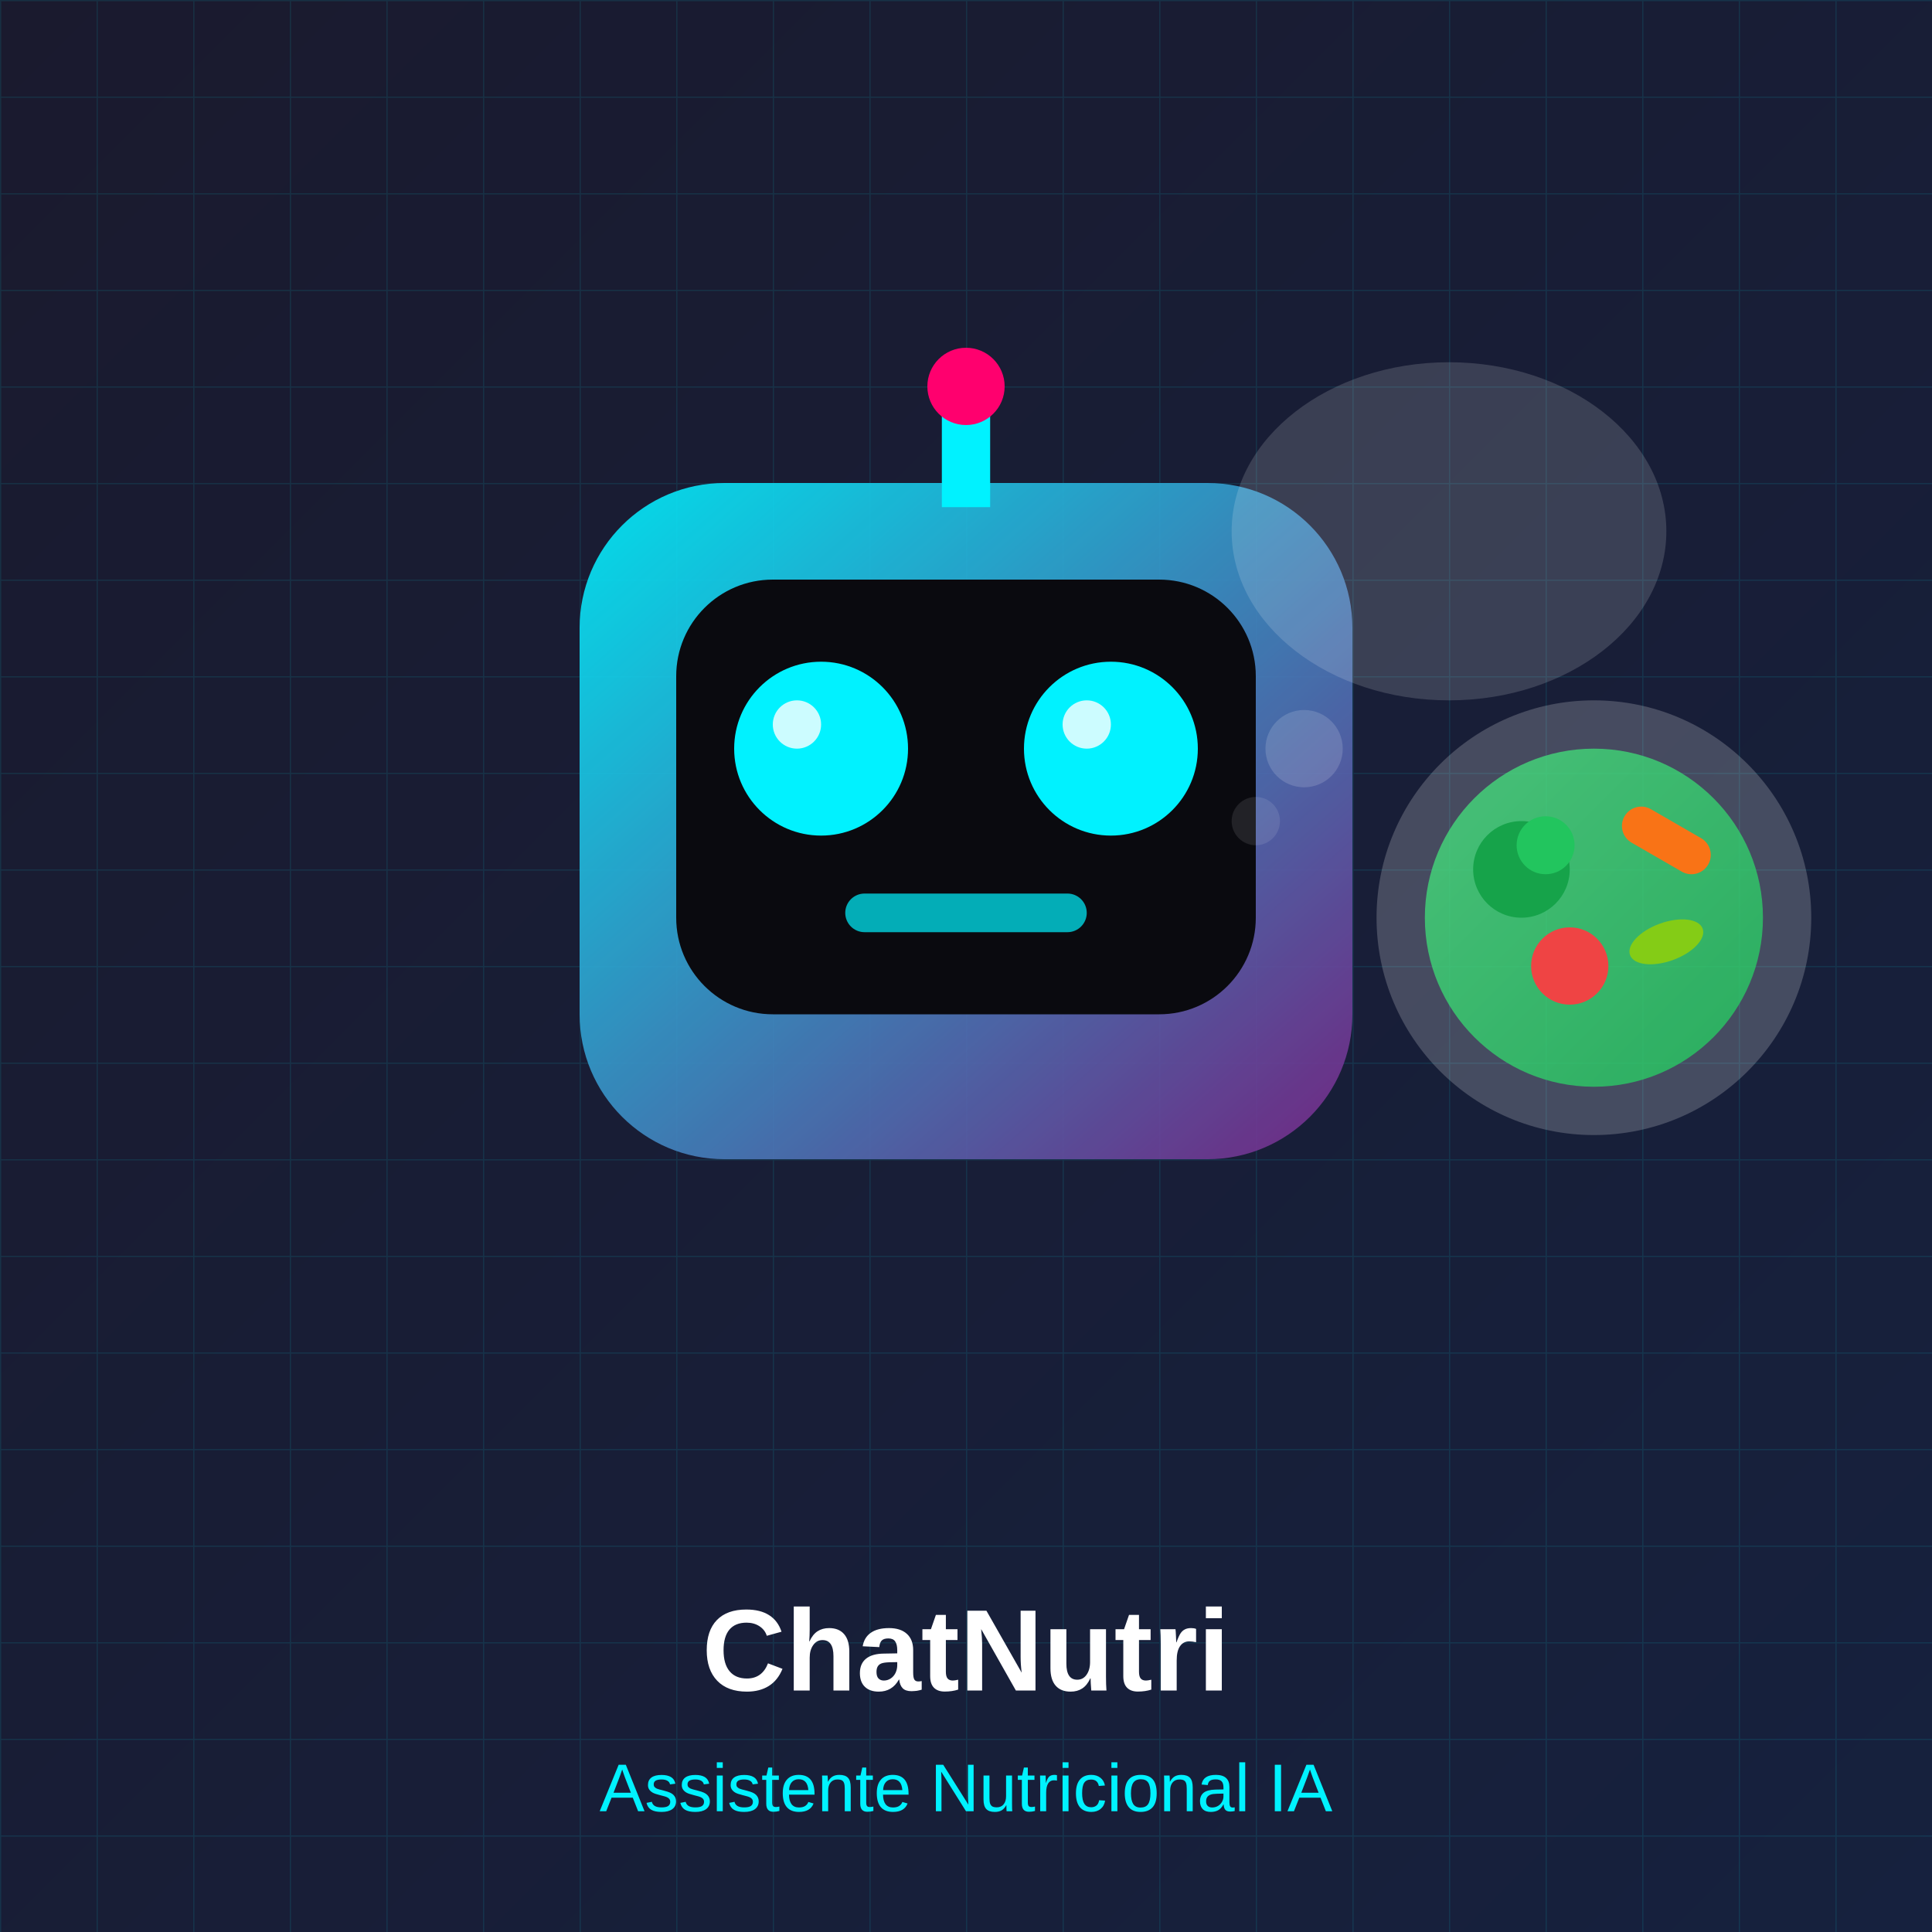
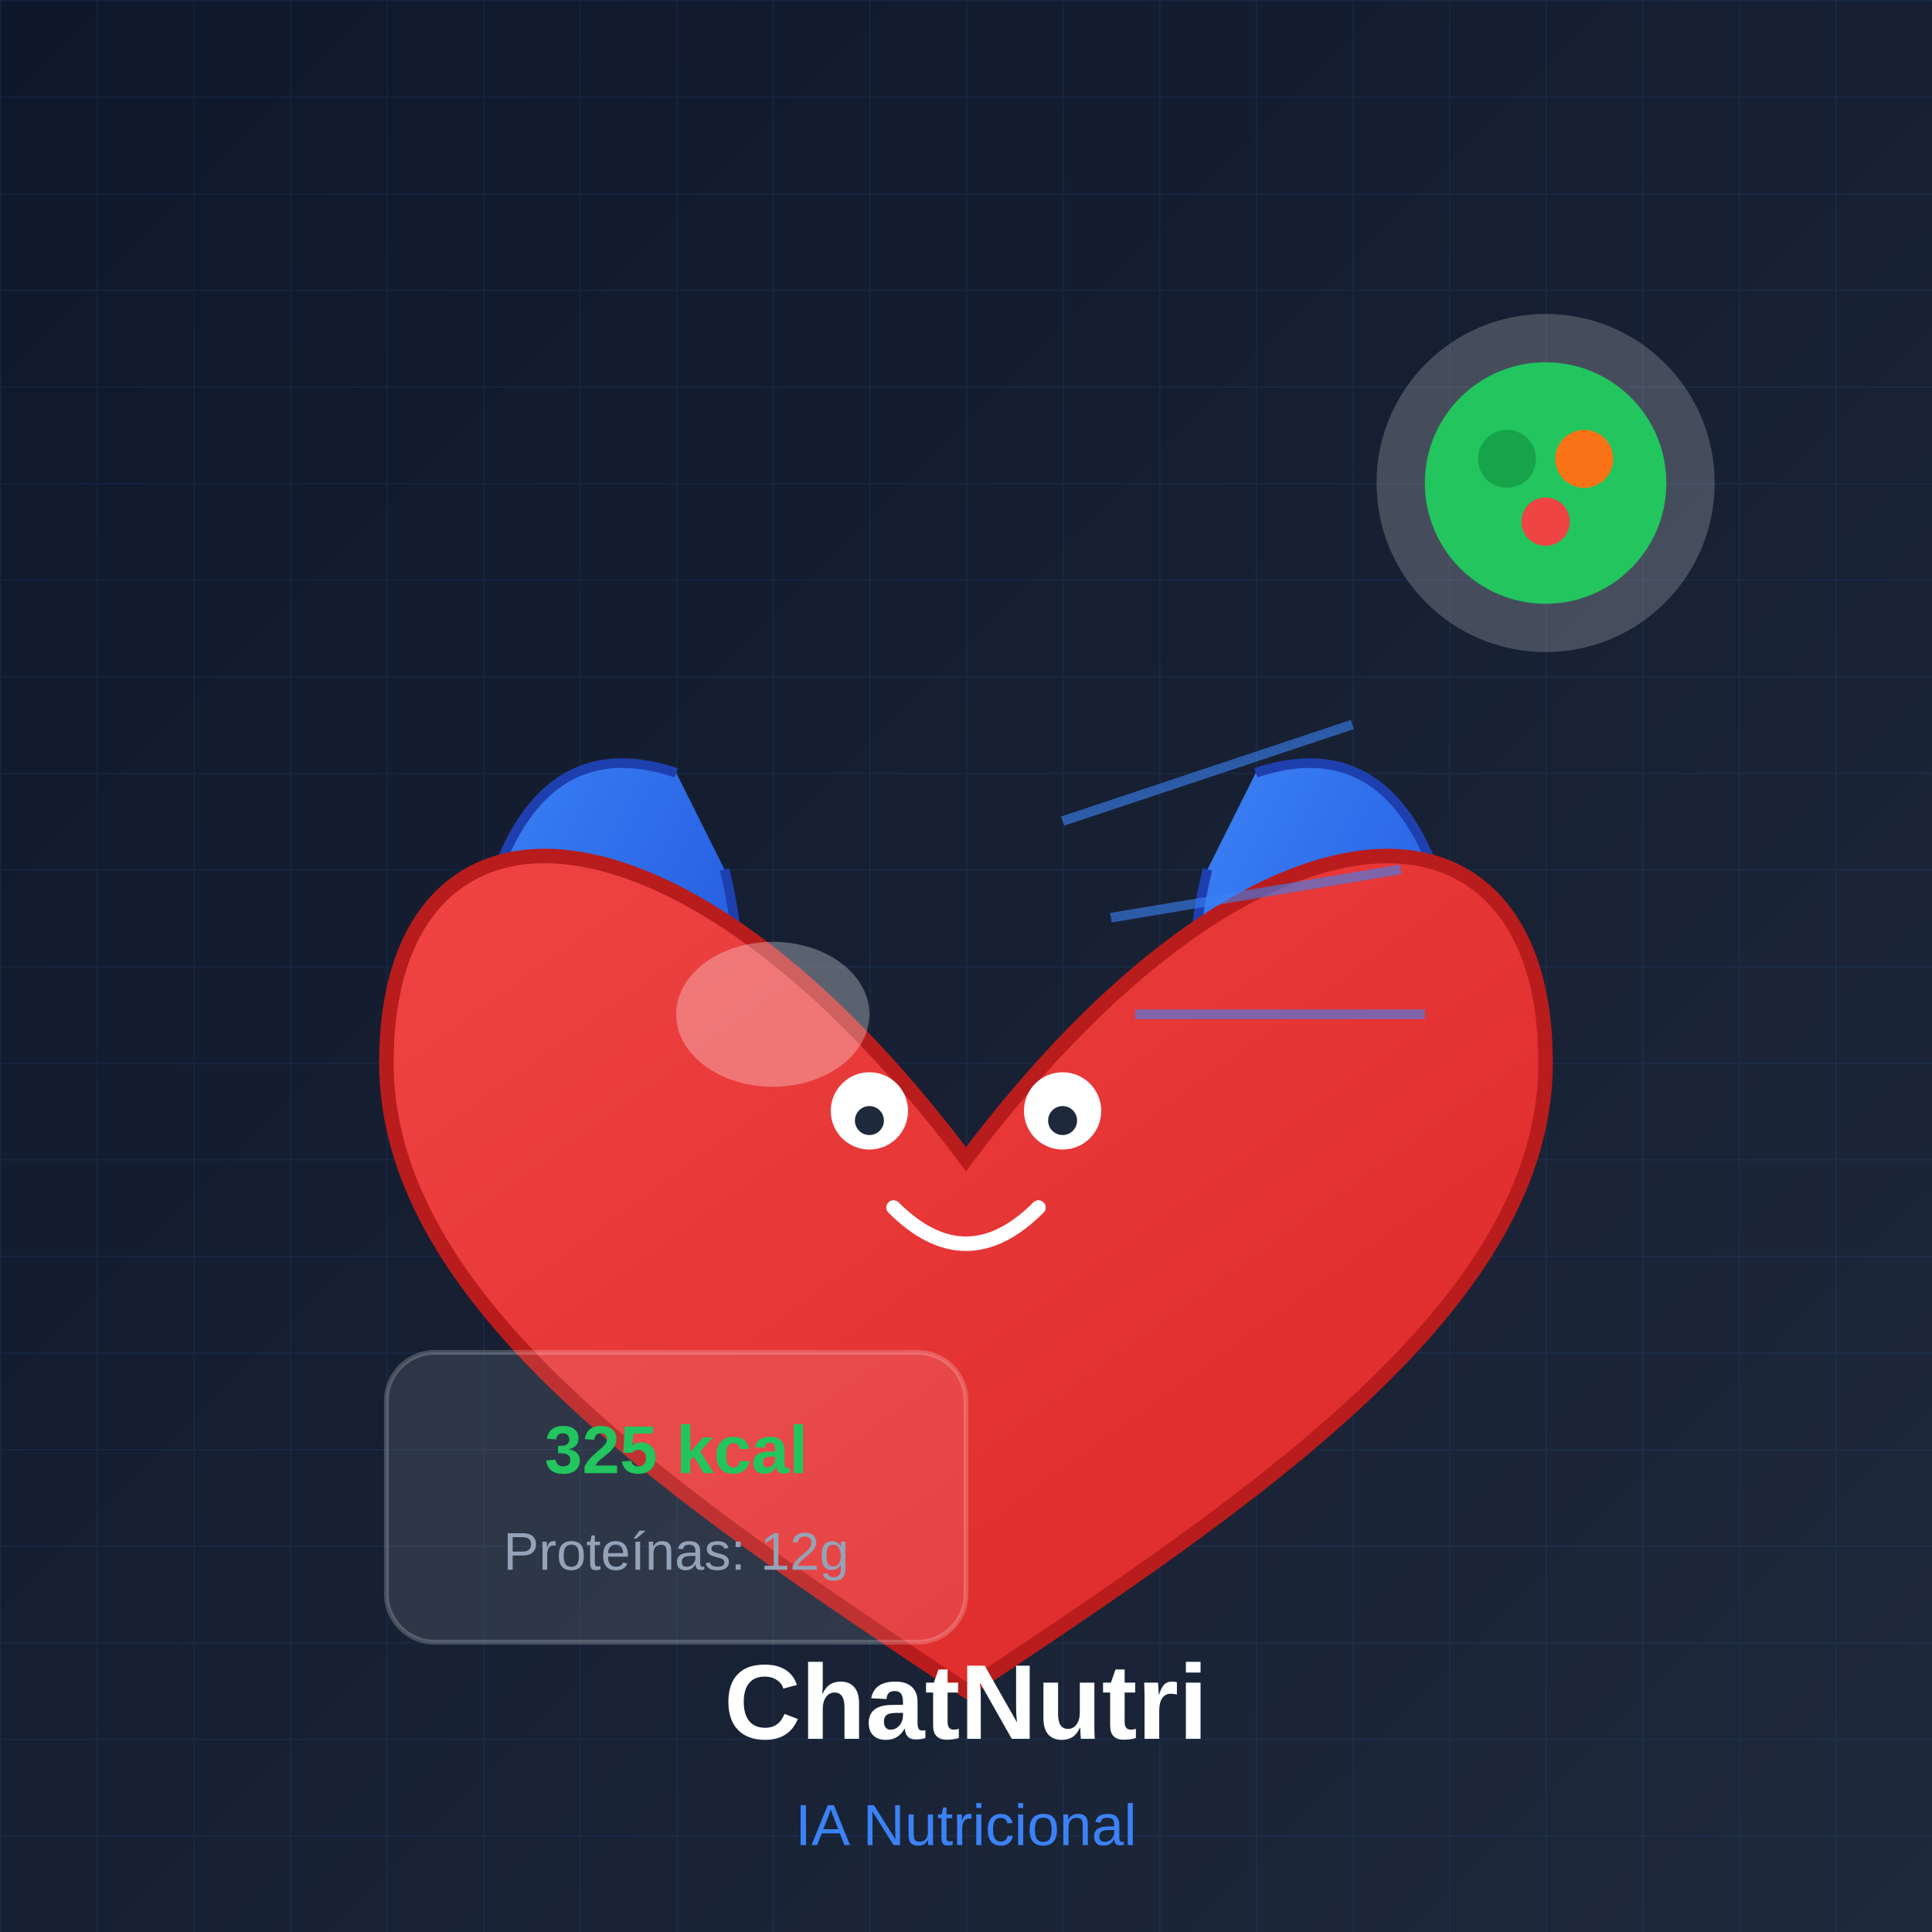
<svg xmlns="http://www.w3.org/2000/svg" viewBox="0 0 400 400" width="400" height="400">
  <defs>
    <linearGradient id="bgGrad" x1="0%" y1="0%" x2="100%" y2="100%">
-       <stop offset="0%" style="stop-color:#1a1a2e" />
-       <stop offset="100%" style="stop-color:#16213e" />
+       <stop offset="0%" style="stop-color:#0f172a" />
+       <stop offset="100%" style="stop-color:#1e293b" />
    </linearGradient>
-     <linearGradient id="robotGrad" x1="0%" y1="0%" x2="100%" y2="100%">
-       <stop offset="0%" style="stop-color:#00f2ff" />
-       <stop offset="100%" style="stop-color:#7A288A" />
+     <linearGradient id="heartGrad" x1="0%" y1="0%" x2="100%" y2="100%">
+       <stop offset="0%" style="stop-color:#ef4444" />
+       <stop offset="100%" style="stop-color:#dc2626" />
    </linearGradient>
-     <linearGradient id="plateGrad" x1="0%" y1="0%" x2="100%" y2="100%">
-       <stop offset="0%" style="stop-color:#4ade80" />
-       <stop offset="100%" style="stop-color:#22c55e" />
+     <linearGradient id="armGrad" x1="0%" y1="0%" x2="100%" y2="100%">
+       <stop offset="0%" style="stop-color:#3b82f6" />
+       <stop offset="100%" style="stop-color:#1d4ed8" />
    </linearGradient>
  </defs>
  <rect width="400" height="400" fill="url(#bgGrad)" />
  <pattern id="grid" width="20" height="20" patternUnits="userSpaceOnUse">
-     <path d="M 20 0 L 0 0 0 20" fill="none" stroke="rgba(0,242,255,0.1)" stroke-width="0.5" />
+     <path d="M 20 0 L 0 0 0 20" fill="none" stroke="rgba(59,130,246,0.1)" stroke-width="0.5" />
  </pattern>
  <rect width="400" height="400" fill="url(#grid)" />
-   <g transform="translate(120, 80)">
-     <rect x="0" y="20" width="160" height="140" rx="30" fill="url(#robotGrad)" opacity="0.9" />
-     <rect x="20" y="40" width="120" height="90" rx="20" fill="#0a0a0f" />
-     <circle cx="50" cy="75" r="18" fill="#00f2ff">
-       <animate attributeName="opacity" values="1;0.5;1" dur="2s" repeatCount="indefinite" />
-     </circle>
-     <circle cx="110" cy="75" r="18" fill="#00f2ff">
-       <animate attributeName="opacity" values="1;0.5;1" dur="2s" repeatCount="indefinite" />
-     </circle>
-     <circle cx="45" cy="70" r="5" fill="white" opacity="0.8" />
-     <circle cx="105" cy="70" r="5" fill="white" opacity="0.8" />
-     <rect x="55" y="105" width="50" height="8" rx="4" fill="#00f2ff" opacity="0.7" />
-     <rect x="75" y="0" width="10" height="25" fill="#00f2ff" />
-     <circle cx="80" cy="0" r="8" fill="#ff006e">
-       <animate attributeName="r" values="8;10;8" dur="1.5s" repeatCount="indefinite" />
-     </circle>
+   <g transform="translate(200, 180)">
+     <path d="M -60 -20 Q -90 -30 -100 10 Q -110 50 -90 80 Q -80 90 -70 70 Q -60 50 -50 30 Q -45 20 -50 0" fill="url(#armGrad)" stroke="#1e40af" stroke-width="2" />
+     <path d="M 60 -20 Q 90 -30 100 10 Q 110 50 90 80 Q 80 90 70 70 Q 60 50 50 30 Q 45 20 50 0" fill="url(#armGrad)" stroke="#1e40af" stroke-width="2" />
+     <path d="M 0 60               C -60 -20 -120 -20 -120 40               C -120 90 -60 130 0 170               C 60 130 120 90 120 40               C 120 -20 60 -20 0 60 Z" fill="url(#heartGrad)" stroke="#b91c1c" stroke-width="3" />
+     <ellipse cx="-40" cy="30" rx="20" ry="15" fill="rgba(255,255,255,0.3)" />
+     <circle cx="-20" cy="50" r="8" fill="white" />
+     <circle cx="20" cy="50" r="8" fill="white" />
+     <circle cx="-20" cy="52" r="3" fill="#1e293b" />
+     <circle cx="20" cy="52" r="3" fill="#1e293b" />
+     <path d="M -15 70 Q 0 85 15 70" stroke="white" stroke-width="3" fill="none" stroke-linecap="round" />
  </g>
-   <g transform="translate(250, 60)">
-     <ellipse cx="50" cy="50" rx="45" ry="35" fill="white" opacity="0.15" />
-     <circle cx="20" cy="95" r="8" fill="white" opacity="0.15" />
-     <circle cx="10" cy="110" r="5" fill="white" opacity="0.1" />
+   <g transform="translate(320, 100)">
+     <circle cx="0" cy="0" r="35" fill="white" opacity="0.2" />
+     <circle cx="0" cy="0" r="25" fill="#22c55e" />
+     <circle cx="-8" cy="-5" r="6" fill="#16a34a" />
+     <circle cx="8" cy="-5" r="6" fill="#f97316" />
+     <circle cx="0" cy="8" r="5" fill="#ef4444" />
  </g>
-   <g transform="translate(280, 140)">
-     <circle cx="50" cy="50" r="45" fill="white" opacity="0.2" />
-     <circle cx="50" cy="50" r="35" fill="url(#plateGrad)" opacity="0.8" />
-     <circle cx="35" cy="40" r="10" fill="#16a34a" />
-     <circle cx="40" cy="35" r="6" fill="#22c55e" />
-     <rect x="55" y="30" width="20" height="8" rx="4" fill="#f97316" transform="rotate(30 65 34)" />
-     <circle cx="45" cy="60" r="8" fill="#ef4444" />
-     <ellipse cx="65" cy="55" rx="8" ry="4" fill="#84cc16" transform="rotate(-20 65 55)" />
+   <g stroke="#3b82f6" stroke-width="2" opacity="0.6">
+     <line x1="280" y1="150" x2="220" y2="170">
+       <animate attributeName="opacity" values="0.6;1;0.6" dur="1.5s" repeatCount="indefinite" />
+     </line>
+     <line x1="290" y1="180" x2="230" y2="190">
+       <animate attributeName="opacity" values="0.6;1;0.6" dur="1.5s" repeatCount="indefinite" begin="0.2s" />
+     </line>
+     <line x1="295" y1="210" x2="235" y2="210">
+       <animate attributeName="opacity" values="0.6;1;0.6" dur="1.5s" repeatCount="indefinite" begin="0.4s" />
+     </line>
  </g>
-   <text x="200" y="350" text-anchor="middle" fill="white" font-family="Arial, sans-serif" font-size="24" font-weight="bold">ChatNutri</text>
-   <text x="200" y="375" text-anchor="middle" fill="#00f2ff" font-family="Arial, sans-serif" font-size="14">Assistente Nutricional IA</text>
+   <g transform="translate(80, 280)">
+     <rect x="0" y="0" width="120" height="60" rx="10" fill="rgba(255,255,255,0.1)" stroke="rgba(255,255,255,0.2)" />
+     <text x="60" y="25" text-anchor="middle" fill="#22c55e" font-family="Arial" font-size="14" font-weight="bold">325 kcal</text>
+     <text x="60" y="45" text-anchor="middle" fill="#94a3b8" font-family="Arial" font-size="11">Proteínas: 12g</text>
+   </g>
+   <text x="200" y="360" text-anchor="middle" fill="white" font-family="Arial, sans-serif" font-size="22" font-weight="bold">ChatNutri</text>
+   <text x="200" y="382" text-anchor="middle" fill="#3b82f6" font-family="Arial, sans-serif" font-size="12">IA Nutricional</text>
</svg>
